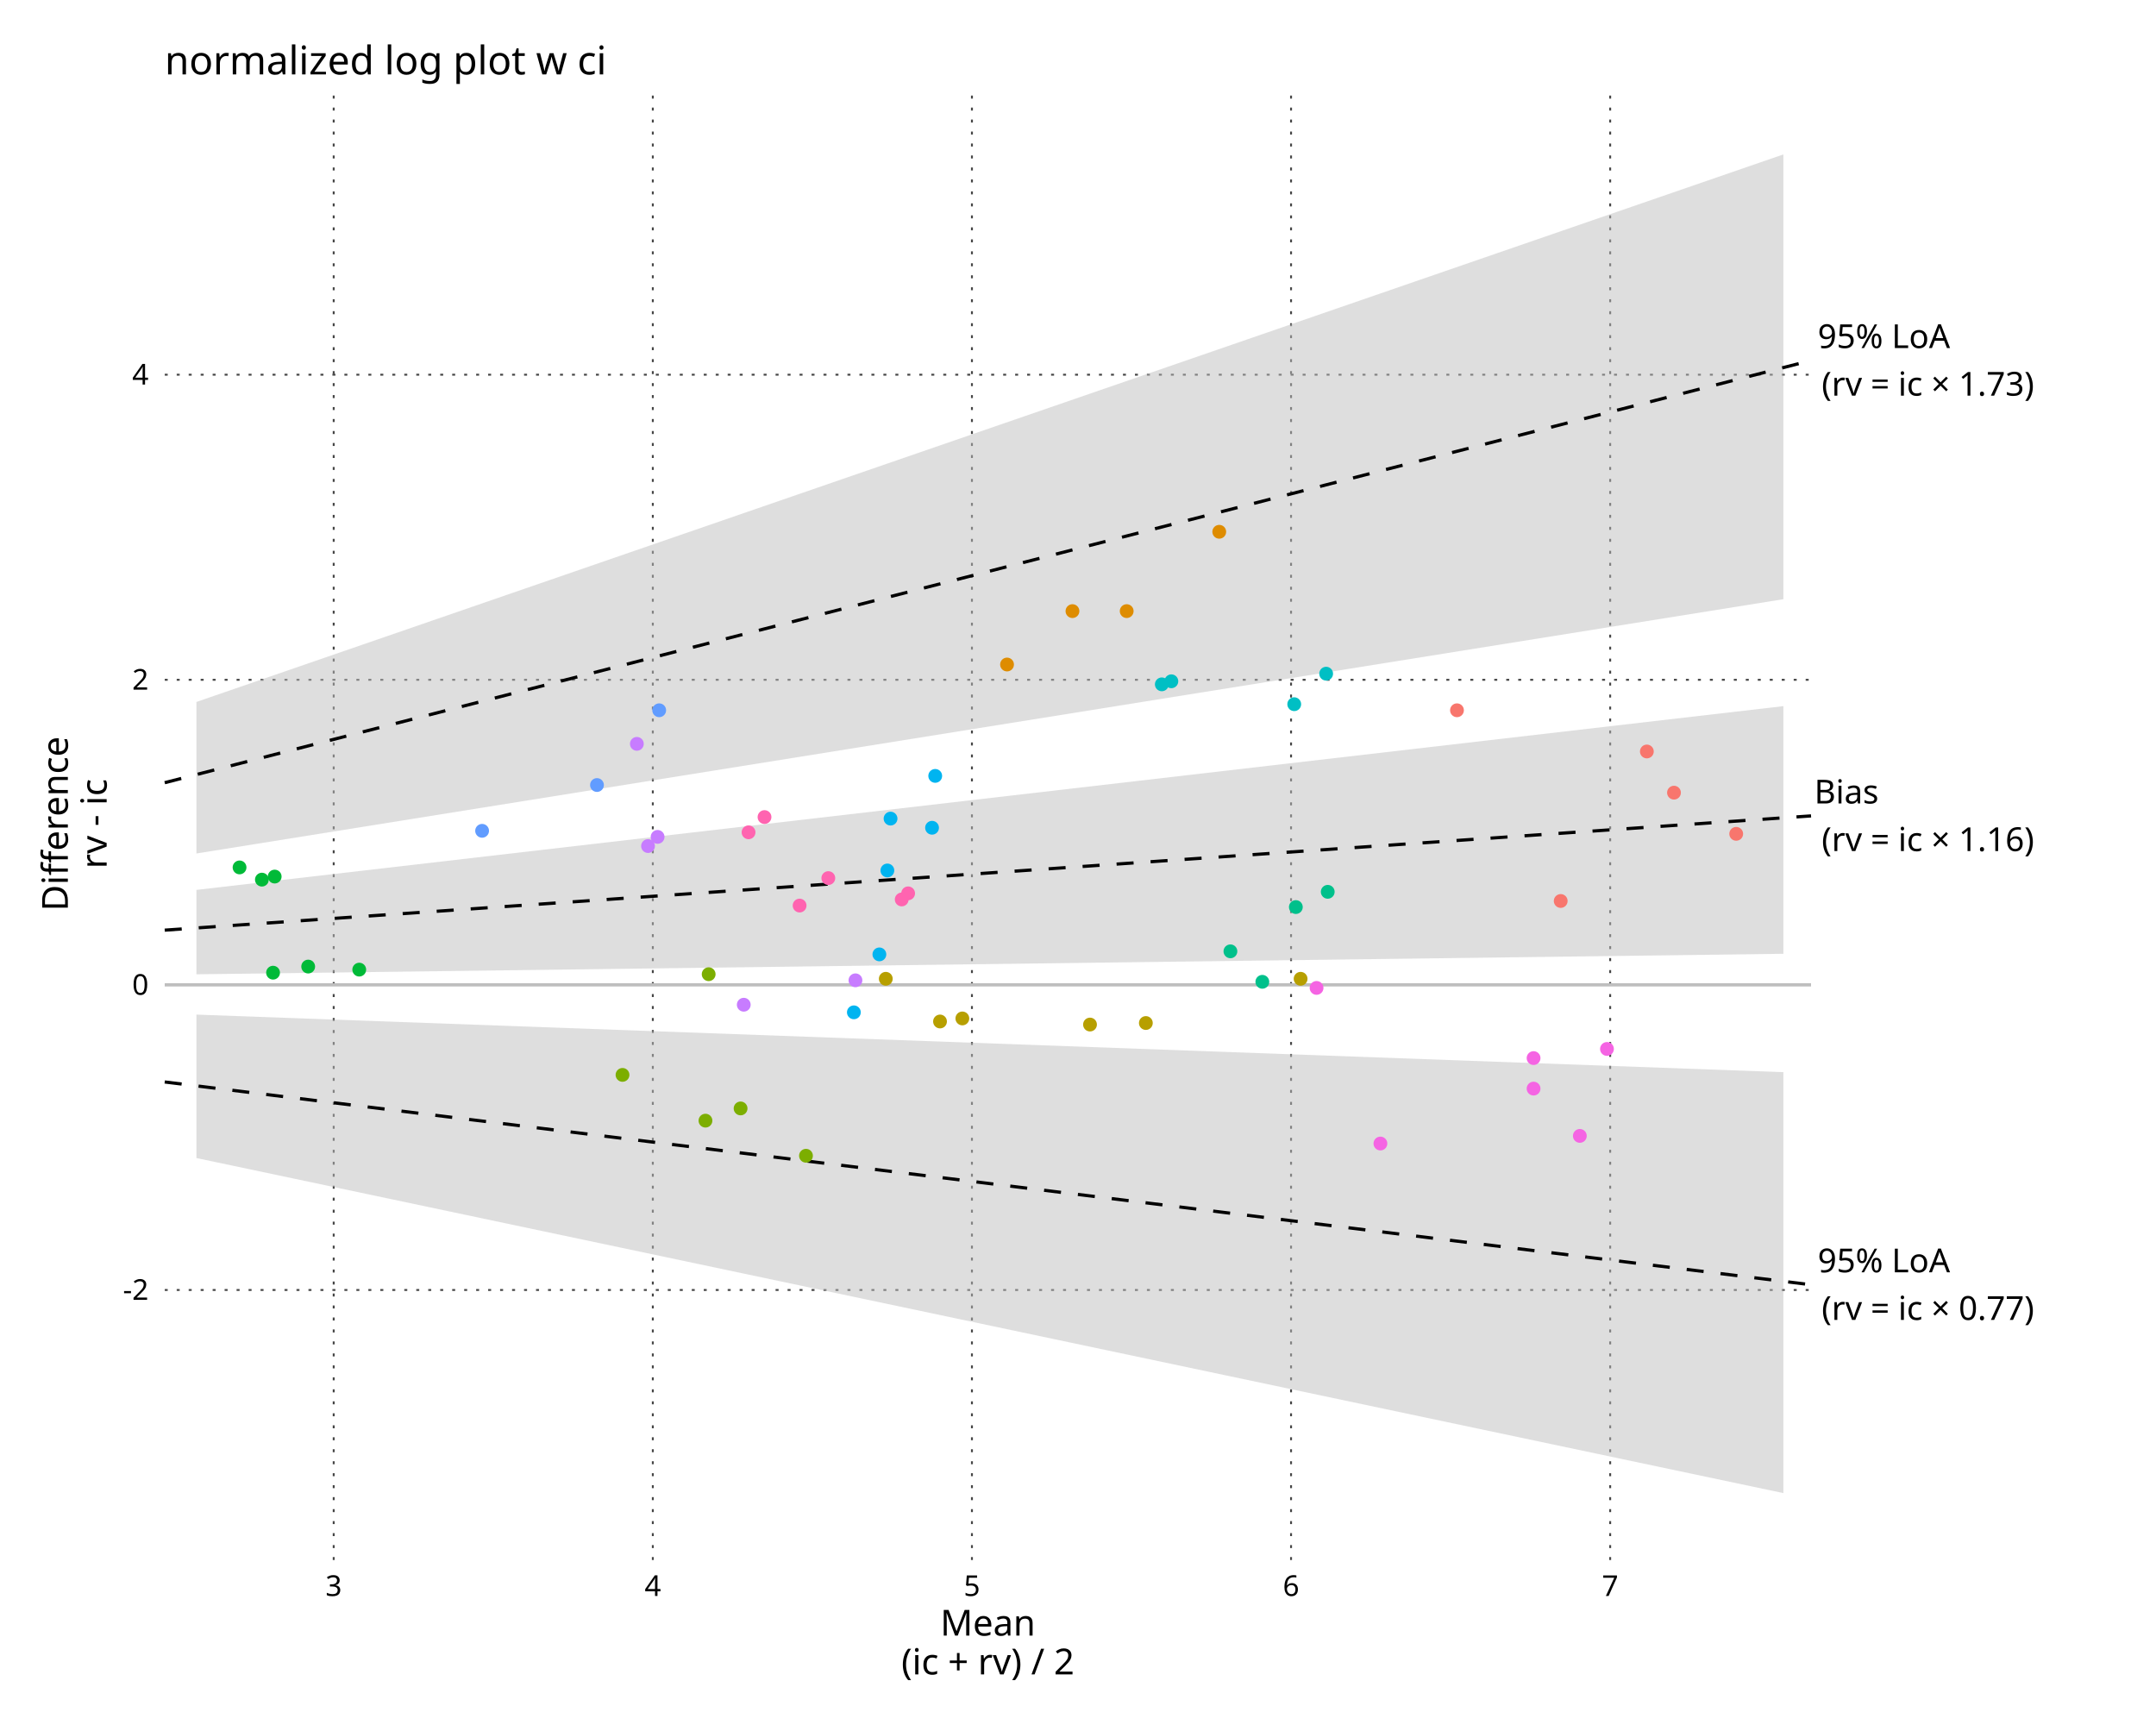
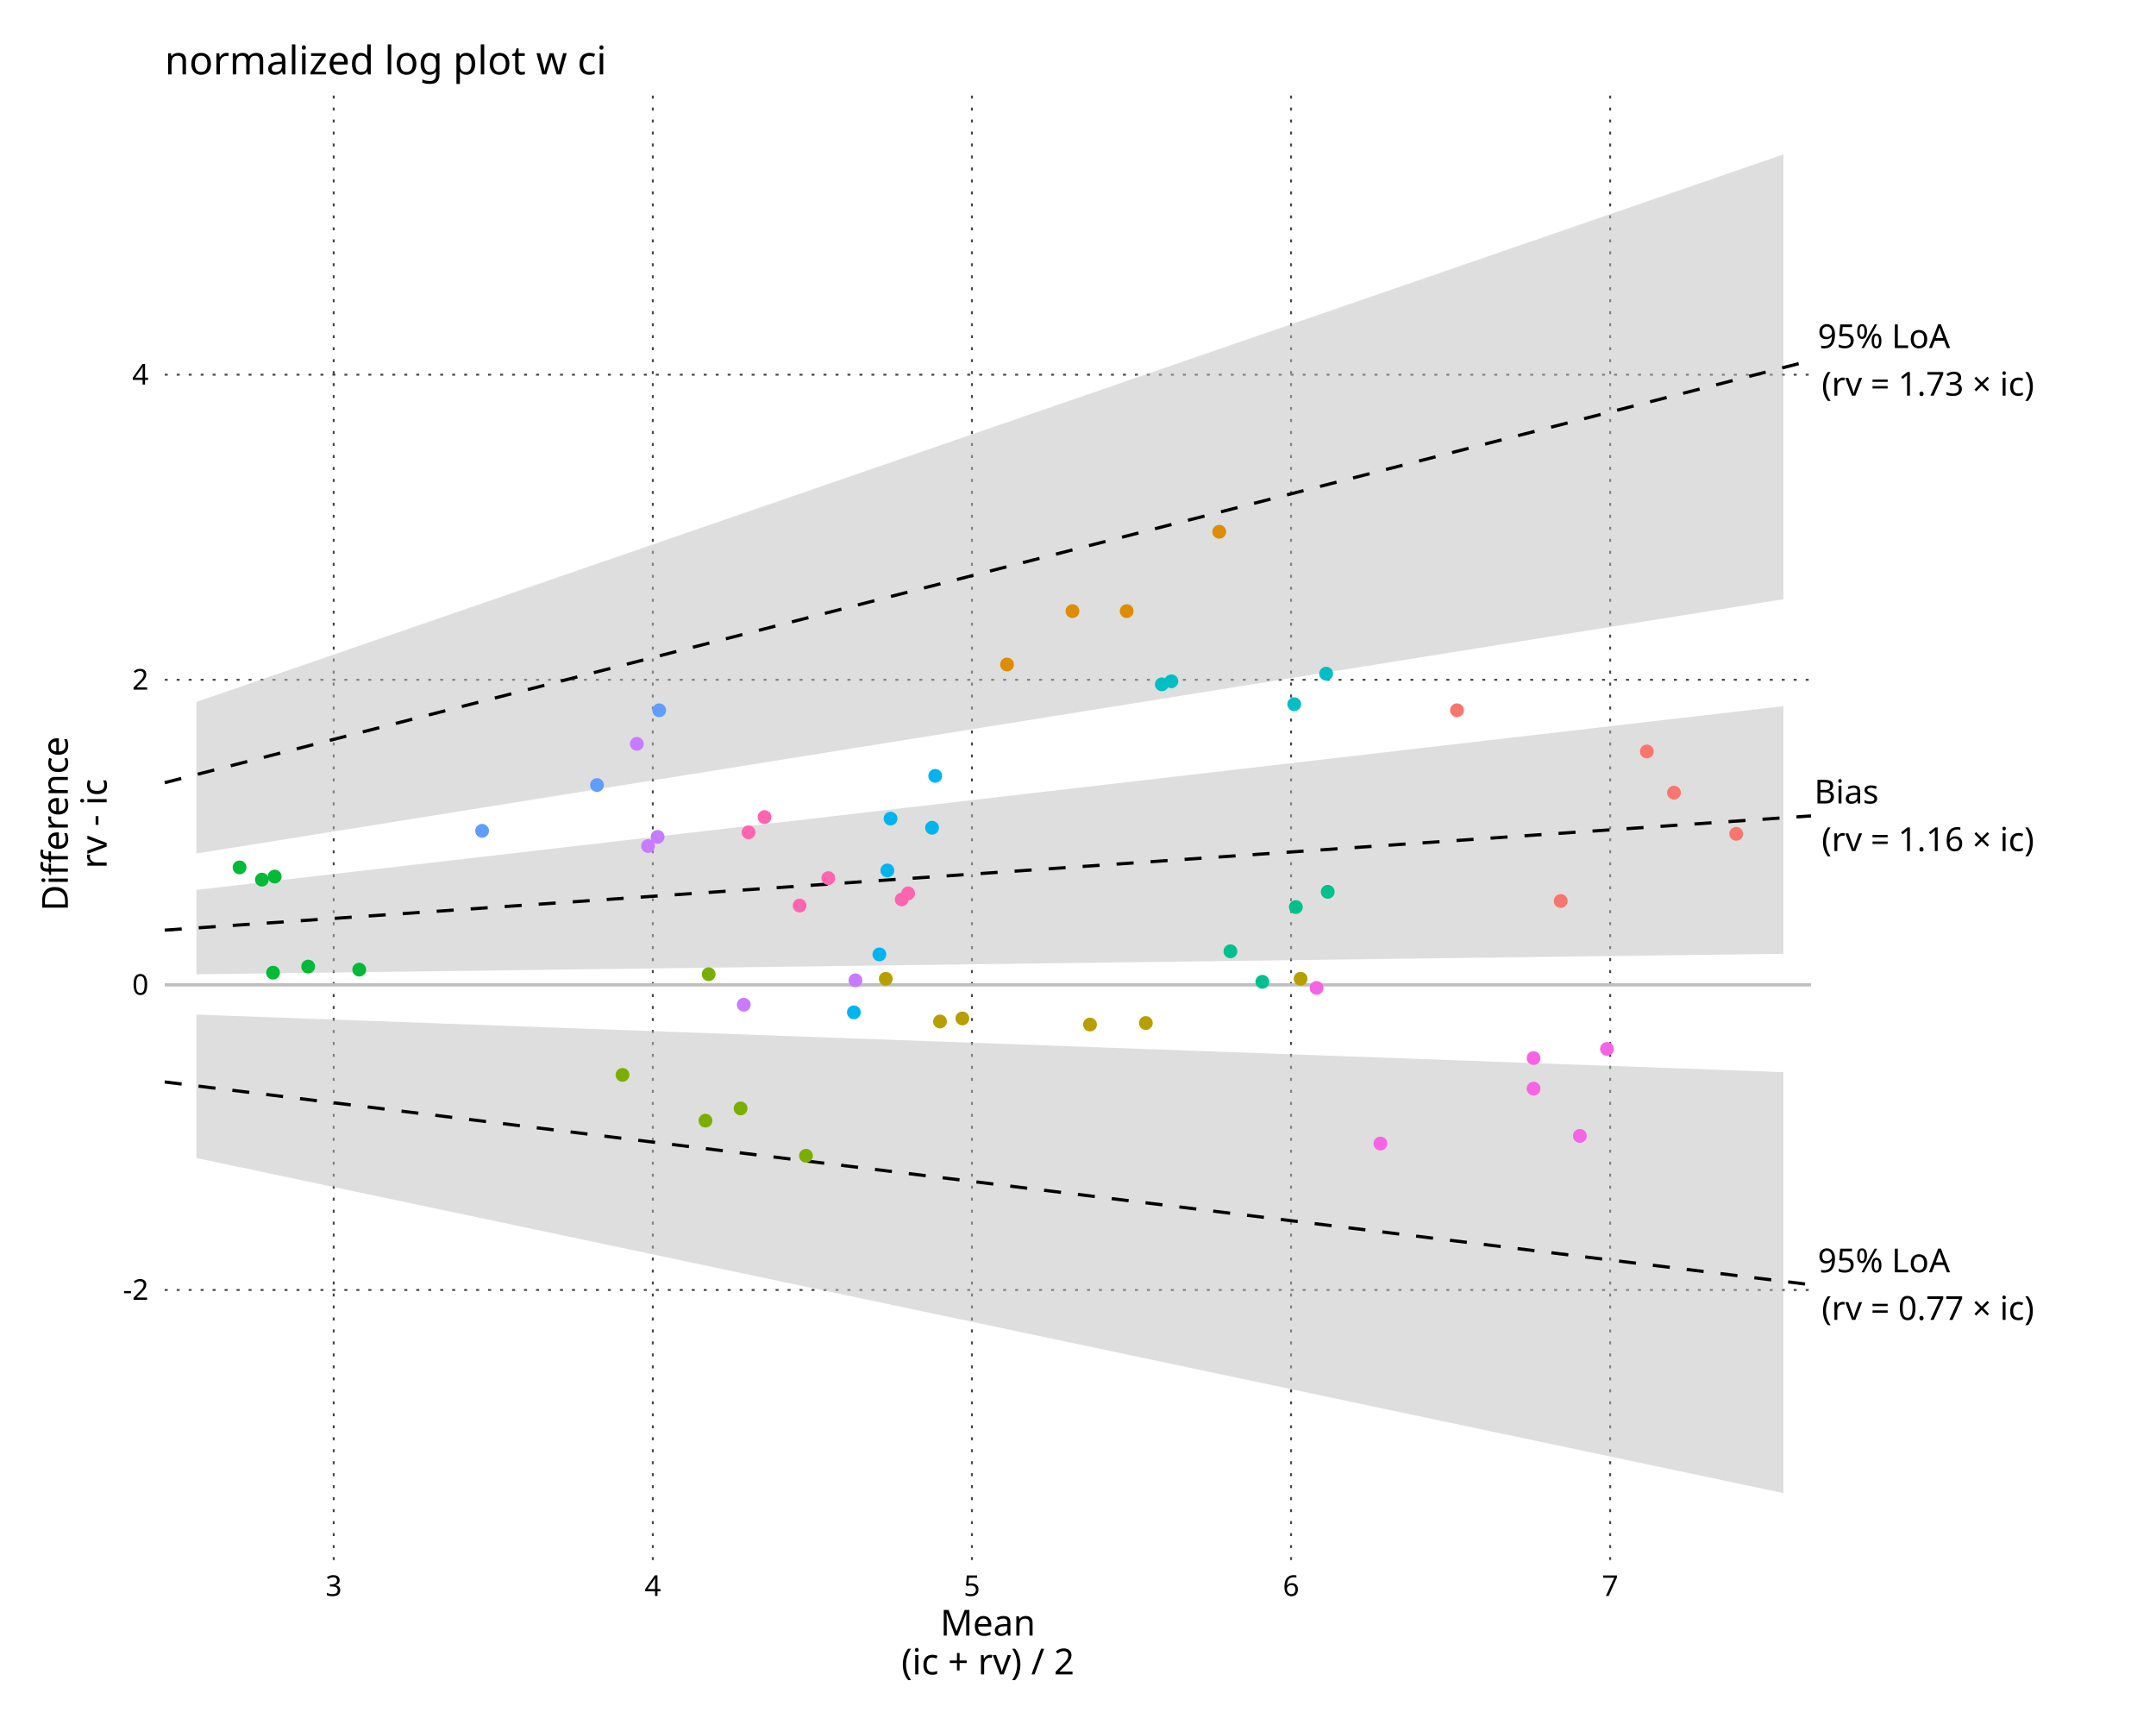
<svg xmlns="http://www.w3.org/2000/svg" class="svglite" data-engine-version="2.0" width="720.00pt" height="576.00pt" viewBox="0 0 720.00 576.00">
  <defs>
    <style type="text/css">
    .svglite line, .svglite polyline, .svglite polygon, .svglite path, .svglite rect, .svglite circle {
      fill: none;
      stroke: #000000;
      stroke-linecap: round;
      stroke-linejoin: round;
      stroke-miterlimit: 10.00;
    }
  </style>
  </defs>
  <rect width="100%" height="100%" style="stroke: none; fill: #FFFFFF;" />
  <defs>
    <clipPath id="cpMC4wMHw3MjAuMDB8MC4wMHw1NzYuMDA=">
      <rect x="0.00" y="0.00" width="720.00" height="576.00" />
    </clipPath>
  </defs>
  <g clip-path="url(#cpMC4wMHw3MjAuMDB8MC4wMHw1NzYuMDA=)">
    <polyline points="55.01,430.74 604.80,430.74 " style="stroke-width: 0.64; stroke: #454545; stroke-dasharray: 1.00,3.00; stroke-linecap: butt;" />
    <polyline points="55.01,328.86 604.80,328.86 " style="stroke-width: 0.64; stroke: #454545; stroke-dasharray: 1.00,3.00; stroke-linecap: butt;" />
    <polyline points="55.01,226.99 604.80,226.99 " style="stroke-width: 0.64; stroke: #454545; stroke-dasharray: 1.00,3.00; stroke-linecap: butt;" />
    <polyline points="55.01,125.11 604.80,125.11 " style="stroke-width: 0.64; stroke: #454545; stroke-dasharray: 1.00,3.00; stroke-linecap: butt;" />
    <polyline points="111.44,520.92 111.44,29.21 " style="stroke-width: 0.64; stroke: #454545; stroke-dasharray: 1.00,3.00; stroke-linecap: butt;" />
    <polyline points="218.01,520.92 218.01,29.21 " style="stroke-width: 0.64; stroke: #454545; stroke-dasharray: 1.00,3.00; stroke-linecap: butt;" />
    <polyline points="324.58,520.92 324.58,29.21 " style="stroke-width: 0.64; stroke: #454545; stroke-dasharray: 1.00,3.00; stroke-linecap: butt;" />
    <polyline points="431.15,520.92 431.15,29.21 " style="stroke-width: 0.64; stroke: #454545; stroke-dasharray: 1.00,3.00; stroke-linecap: butt;" />
    <polyline points="537.72,520.92 537.72,29.21 " style="stroke-width: 0.64; stroke: #454545; stroke-dasharray: 1.00,3.00; stroke-linecap: butt;" />
    <line x1="55.01" y1="328.86" x2="604.80" y2="328.86" style="stroke-width: 1.07; stroke: #BEBEBE; stroke-linecap: butt;" />
    <polygon points="65.59,297.15 595.57,235.79 595.57,318.48 65.59,325.33 " style="stroke-width: 0.00; stroke: none; fill: #BEBEBE; fill-opacity: 0.50;" />
    <polyline points="65.59,297.15 595.57,235.79 " style="stroke-width: 1.07; stroke: none;" />
    <polyline points="595.57,318.48 65.59,325.33 " style="stroke-width: 1.07; stroke: none;" />
    <polygon points="65.59,338.79 595.57,358.01 595.57,498.57 65.59,386.68 " style="stroke-width: 0.00; stroke: none; fill: #BEBEBE; fill-opacity: 0.50;" />
    <polyline points="65.59,338.79 595.57,358.01 " style="stroke-width: 1.07; stroke: none;" />
    <polyline points="595.57,498.57 65.59,386.68 " style="stroke-width: 1.07; stroke: none;" />
    <polygon points="65.59,234.39 595.57,51.56 595.57,200.08 65.59,284.99 " style="stroke-width: 0.00; stroke: none; fill: #BEBEBE; fill-opacity: 0.50;" />
    <polyline points="65.59,234.39 595.57,51.56 " style="stroke-width: 1.07; stroke: none;" />
    <polyline points="595.57,200.08 65.59,284.99 " style="stroke-width: 1.07; stroke: none;" />
    <line x1="55.01" y1="310.59" x2="604.80" y2="272.44" style="stroke-width: 1.07; stroke-dasharray: 5.69,5.69; stroke-linecap: butt;" />
    <line x1="55.01" y1="361.28" x2="604.80" y2="428.99" style="stroke-width: 1.07; stroke-dasharray: 5.69,5.69; stroke-linecap: butt;" />
    <line x1="55.01" y1="261.35" x2="604.80" y2="120.37" style="stroke-width: 1.07; stroke-dasharray: 5.69,5.69; stroke-linecap: butt;" />
    <text x="605.87" y="268.29" style="font-size: 11.04px; font-family: sans;" textLength="21.48px" lengthAdjust="spacingAndGlyphs">Bias</text>
-     <text x="608.36" y="284.19" style="font-size: 11.04px; font-family: sans;" textLength="71.19px" lengthAdjust="spacingAndGlyphs">(rv = ic × 1.16)</text>
+     <text x="608.36" y="284.19" style="font-size: 11.04px; font-family: sans;" textLength="71.19px" lengthAdjust="spacingAndGlyphs">(rv = 1.16 × ic)</text>
    <text x="607.04" y="424.84" style="font-size: 11.04px; font-family: sans;" textLength="44.81px" lengthAdjust="spacingAndGlyphs">95% LoA</text>
-     <text x="608.36" y="440.73" style="font-size: 11.04px; font-family: sans;" textLength="71.19px" lengthAdjust="spacingAndGlyphs">(rv = ic × 0.77)</text>
+     <text x="608.36" y="440.73" style="font-size: 11.04px; font-family: sans;" textLength="71.19px" lengthAdjust="spacingAndGlyphs">(rv = 0.77 × ic)</text>
    <text x="607.04" y="116.22" style="font-size: 11.04px; font-family: sans;" textLength="44.81px" lengthAdjust="spacingAndGlyphs">95% LoA</text>
-     <text x="608.36" y="132.11" style="font-size: 11.04px; font-family: sans;" textLength="71.19px" lengthAdjust="spacingAndGlyphs">(rv = ic × 1.73)</text>
+     <text x="608.36" y="132.11" style="font-size: 11.04px; font-family: sans;" textLength="71.19px" lengthAdjust="spacingAndGlyphs">(rv = 1.73 × ic)</text>
    <circle cx="559.03" cy="264.68" r="1.95" style="stroke-width: 0.71; stroke: #F8766D; fill: #F8766D;" />
    <circle cx="486.56" cy="237.17" r="1.95" style="stroke-width: 0.71; stroke: #F8766D; fill: #F8766D;" />
    <circle cx="579.81" cy="278.43" r="1.95" style="stroke-width: 0.71; stroke: #F8766D; fill: #F8766D;" />
    <circle cx="521.20" cy="300.85" r="1.95" style="stroke-width: 0.71; stroke: #F8766D; fill: #F8766D;" />
    <circle cx="549.97" cy="250.93" r="1.95" style="stroke-width: 0.71; stroke: #F8766D; fill: #F8766D;" />
    <circle cx="336.30" cy="221.89" r="1.95" style="stroke-width: 0.71; stroke: #DE8C00; fill: #DE8C00;" />
    <circle cx="407.17" cy="177.57" r="1.95" style="stroke-width: 0.71; stroke: #DE8C00; fill: #DE8C00;" />
    <circle cx="376.26" cy="204.06" r="1.95" style="stroke-width: 0.71; stroke: #DE8C00; fill: #DE8C00;" />
    <circle cx="358.15" cy="204.06" r="1.95" style="stroke-width: 0.71; stroke: #DE8C00; fill: #DE8C00;" />
    <circle cx="295.81" cy="326.83" r="1.95" style="stroke-width: 0.71; stroke: #B79F00; fill: #B79F00;" />
    <circle cx="364.01" cy="342.11" r="1.95" style="stroke-width: 0.71; stroke: #B79F00; fill: #B79F00;" />
    <circle cx="321.38" cy="340.07" r="1.95" style="stroke-width: 0.71; stroke: #B79F00; fill: #B79F00;" />
    <circle cx="313.92" cy="341.09" r="1.95" style="stroke-width: 0.71; stroke: #B79F00; fill: #B79F00;" />
    <circle cx="434.34" cy="326.83" r="1.95" style="stroke-width: 0.71; stroke: #B79F00; fill: #B79F00;" />
    <circle cx="382.66" cy="341.60" r="1.95" style="stroke-width: 0.71; stroke: #B79F00; fill: #B79F00;" />
    <circle cx="236.66" cy="325.30" r="1.95" style="stroke-width: 0.71; stroke: #7CAE00; fill: #7CAE00;" />
    <circle cx="207.89" cy="358.92" r="1.95" style="stroke-width: 0.71; stroke: #7CAE00; fill: #7CAE00;" />
    <circle cx="235.59" cy="374.20" r="1.95" style="stroke-width: 0.71; stroke: #7CAE00; fill: #7CAE00;" />
    <circle cx="247.32" cy="370.12" r="1.95" style="stroke-width: 0.71; stroke: #7CAE00; fill: #7CAE00;" />
    <circle cx="269.16" cy="385.92" r="1.95" style="stroke-width: 0.71; stroke: #7CAE00; fill: #7CAE00;" />
    <circle cx="119.97" cy="323.77" r="1.95" style="stroke-width: 0.71; stroke: #00BA38; fill: #00BA38;" />
    <circle cx="102.92" cy="322.75" r="1.95" style="stroke-width: 0.71; stroke: #00BA38; fill: #00BA38;" />
    <circle cx="91.19" cy="324.79" r="1.95" style="stroke-width: 0.71; stroke: #00BA38; fill: #00BA38;" />
    <circle cx="91.73" cy="292.70" r="1.95" style="stroke-width: 0.71; stroke: #00BA38; fill: #00BA38;" />
    <circle cx="80.00" cy="289.64" r="1.95" style="stroke-width: 0.71; stroke: #00BA38; fill: #00BA38;" />
    <circle cx="87.46" cy="293.72" r="1.95" style="stroke-width: 0.71; stroke: #00BA38; fill: #00BA38;" />
    <circle cx="421.56" cy="327.84" r="1.95" style="stroke-width: 0.71; stroke: #00C08B; fill: #00C08B;" />
    <circle cx="443.40" cy="297.79" r="1.95" style="stroke-width: 0.71; stroke: #00C08B; fill: #00C08B;" />
    <circle cx="410.90" cy="317.66" r="1.95" style="stroke-width: 0.71; stroke: #00C08B; fill: #00C08B;" />
    <circle cx="432.75" cy="302.88" r="1.95" style="stroke-width: 0.71; stroke: #00C08B; fill: #00C08B;" />
    <circle cx="442.87" cy="224.95" r="1.95" style="stroke-width: 0.71; stroke: #00BFC4; fill: #00BFC4;" />
    <circle cx="391.18" cy="227.49" r="1.95" style="stroke-width: 0.71; stroke: #00BFC4; fill: #00BFC4;" />
    <circle cx="387.99" cy="228.51" r="1.95" style="stroke-width: 0.71; stroke: #00BFC4; fill: #00BFC4;" />
    <circle cx="432.21" cy="235.14" r="1.95" style="stroke-width: 0.71; stroke: #00BFC4; fill: #00BFC4;" />
    <circle cx="285.15" cy="338.03" r="1.95" style="stroke-width: 0.71; stroke: #00B4F0; fill: #00B4F0;" />
    <circle cx="293.67" cy="318.68" r="1.95" style="stroke-width: 0.71; stroke: #00B4F0; fill: #00B4F0;" />
    <circle cx="296.34" cy="290.66" r="1.95" style="stroke-width: 0.71; stroke: #00B4F0; fill: #00B4F0;" />
    <circle cx="297.40" cy="273.34" r="1.95" style="stroke-width: 0.71; stroke: #00B4F0; fill: #00B4F0;" />
    <circle cx="311.26" cy="276.40" r="1.95" style="stroke-width: 0.71; stroke: #00B4F0; fill: #00B4F0;" />
    <circle cx="312.32" cy="259.08" r="1.95" style="stroke-width: 0.71; stroke: #00B4F0; fill: #00B4F0;" />
    <circle cx="199.36" cy="262.13" r="1.95" style="stroke-width: 0.71; stroke: #619CFF; fill: #619CFF;" />
    <circle cx="220.14" cy="237.17" r="1.95" style="stroke-width: 0.71; stroke: #619CFF; fill: #619CFF;" />
    <circle cx="161.00" cy="277.42" r="1.95" style="stroke-width: 0.71; stroke: #619CFF; fill: #619CFF;" />
    <circle cx="248.38" cy="335.49" r="1.95" style="stroke-width: 0.71; stroke: #C77CFF; fill: #C77CFF;" />
    <circle cx="285.68" cy="327.34" r="1.95" style="stroke-width: 0.71; stroke: #C77CFF; fill: #C77CFF;" />
    <circle cx="212.68" cy="248.38" r="1.95" style="stroke-width: 0.71; stroke: #C77CFF; fill: #C77CFF;" />
    <circle cx="216.41" cy="282.51" r="1.95" style="stroke-width: 0.71; stroke: #C77CFF; fill: #C77CFF;" />
    <circle cx="219.61" cy="279.45" r="1.95" style="stroke-width: 0.71; stroke: #C77CFF; fill: #C77CFF;" />
    <circle cx="536.65" cy="350.26" r="1.95" style="stroke-width: 0.71; stroke: #F564E3; fill: #F564E3;" />
    <circle cx="439.67" cy="329.88" r="1.95" style="stroke-width: 0.71; stroke: #F564E3; fill: #F564E3;" />
    <circle cx="512.14" cy="353.31" r="1.95" style="stroke-width: 0.71; stroke: #F564E3; fill: #F564E3;" />
    <circle cx="512.14" cy="363.50" r="1.95" style="stroke-width: 0.71; stroke: #F564E3; fill: #F564E3;" />
    <circle cx="527.59" cy="379.29" r="1.95" style="stroke-width: 0.71; stroke: #F564E3; fill: #F564E3;" />
    <circle cx="460.99" cy="381.84" r="1.95" style="stroke-width: 0.71; stroke: #F564E3; fill: #F564E3;" />
    <circle cx="301.13" cy="300.34" r="1.95" style="stroke-width: 0.71; stroke: #FF64B0; fill: #FF64B0;" />
    <circle cx="267.03" cy="302.38" r="1.95" style="stroke-width: 0.71; stroke: #FF64B0; fill: #FF64B0;" />
    <circle cx="255.31" cy="272.83" r="1.95" style="stroke-width: 0.71; stroke: #FF64B0; fill: #FF64B0;" />
    <circle cx="249.98" cy="277.92" r="1.95" style="stroke-width: 0.71; stroke: #FF64B0; fill: #FF64B0;" />
    <circle cx="276.62" cy="293.21" r="1.95" style="stroke-width: 0.71; stroke: #FF64B0; fill: #FF64B0;" />
    <circle cx="303.27" cy="298.30" r="1.95" style="stroke-width: 0.71; stroke: #FF64B0; fill: #FF64B0;" />
    <text x="49.63" y="434.04" text-anchor="end" style="font-size: 9.60px; font-family: sans;" textLength="8.54px" lengthAdjust="spacingAndGlyphs">-2</text>
    <text x="49.63" y="332.17" text-anchor="end" style="font-size: 9.60px; font-family: sans;" textLength="5.34px" lengthAdjust="spacingAndGlyphs">0</text>
    <text x="49.63" y="230.29" text-anchor="end" style="font-size: 9.60px; font-family: sans;" textLength="5.34px" lengthAdjust="spacingAndGlyphs">2</text>
    <text x="49.63" y="128.41" text-anchor="end" style="font-size: 9.60px; font-family: sans;" textLength="5.34px" lengthAdjust="spacingAndGlyphs">4</text>
    <text x="111.44" y="532.91" text-anchor="middle" style="font-size: 9.60px; font-family: sans;" textLength="5.34px" lengthAdjust="spacingAndGlyphs">3</text>
    <text x="218.01" y="532.91" text-anchor="middle" style="font-size: 9.60px; font-family: sans;" textLength="5.34px" lengthAdjust="spacingAndGlyphs">4</text>
    <text x="324.58" y="532.91" text-anchor="middle" style="font-size: 9.60px; font-family: sans;" textLength="5.34px" lengthAdjust="spacingAndGlyphs">5</text>
    <text x="431.15" y="532.91" text-anchor="middle" style="font-size: 9.60px; font-family: sans;" textLength="5.34px" lengthAdjust="spacingAndGlyphs">6</text>
    <text x="537.72" y="532.91" text-anchor="middle" style="font-size: 9.60px; font-family: sans;" textLength="5.34px" lengthAdjust="spacingAndGlyphs">7</text>
    <text x="329.91" y="546.15" text-anchor="middle" style="font-size: 12.00px; font-family: sans;" textLength="30.02px" lengthAdjust="spacingAndGlyphs">Mean</text>
    <text x="329.91" y="559.11" text-anchor="middle" style="font-size: 12.00px; font-family: sans;" textLength="57.02px" lengthAdjust="spacingAndGlyphs">(ic + rv) / 2</text>
    <text transform="translate(22.66,275.07) rotate(-90)" text-anchor="middle" style="font-size: 12.00px; font-family: sans;" textLength="54.70px" lengthAdjust="spacingAndGlyphs">Difference</text>
    <text transform="translate(35.62,275.07) rotate(-90)" text-anchor="middle" style="font-size: 12.00px; font-family: sans;" textLength="29.33px" lengthAdjust="spacingAndGlyphs">rv - ic</text>
    <text x="55.01" y="24.85" style="font-size: 13.20px; font-family: sans;" textLength="137.21px" lengthAdjust="spacingAndGlyphs">normalized log plot w ci</text>
  </g>
</svg>
